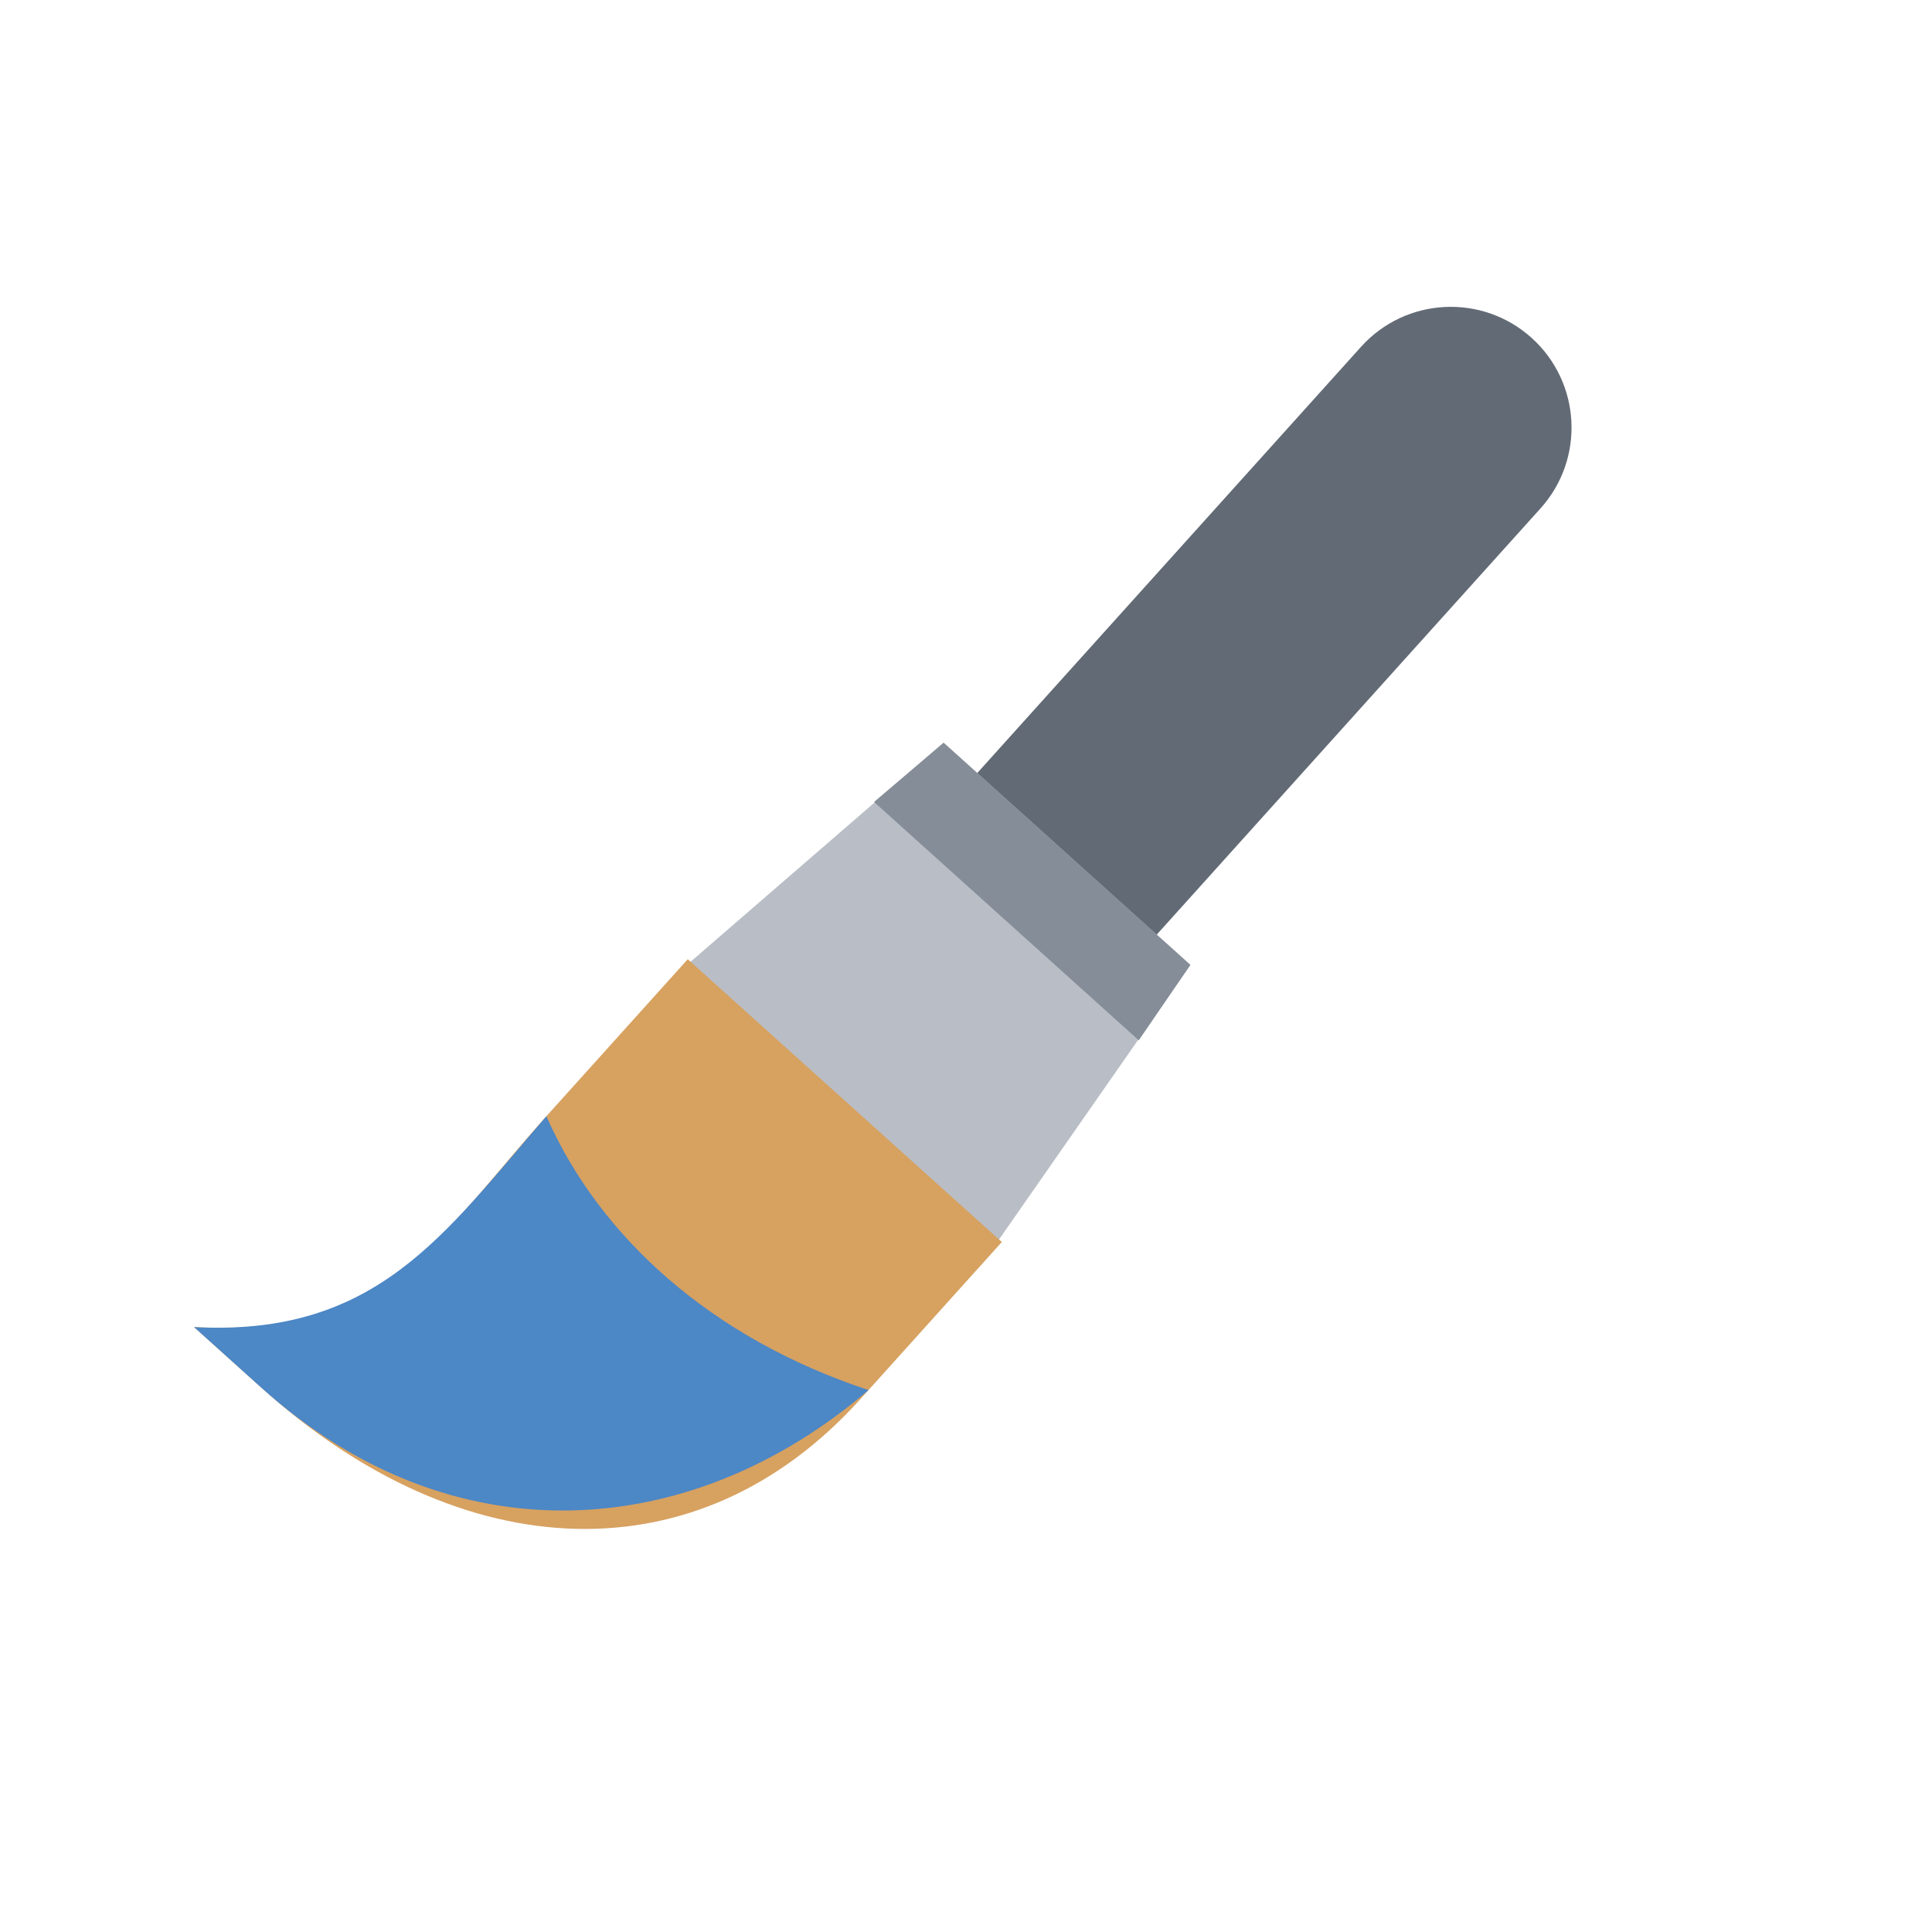
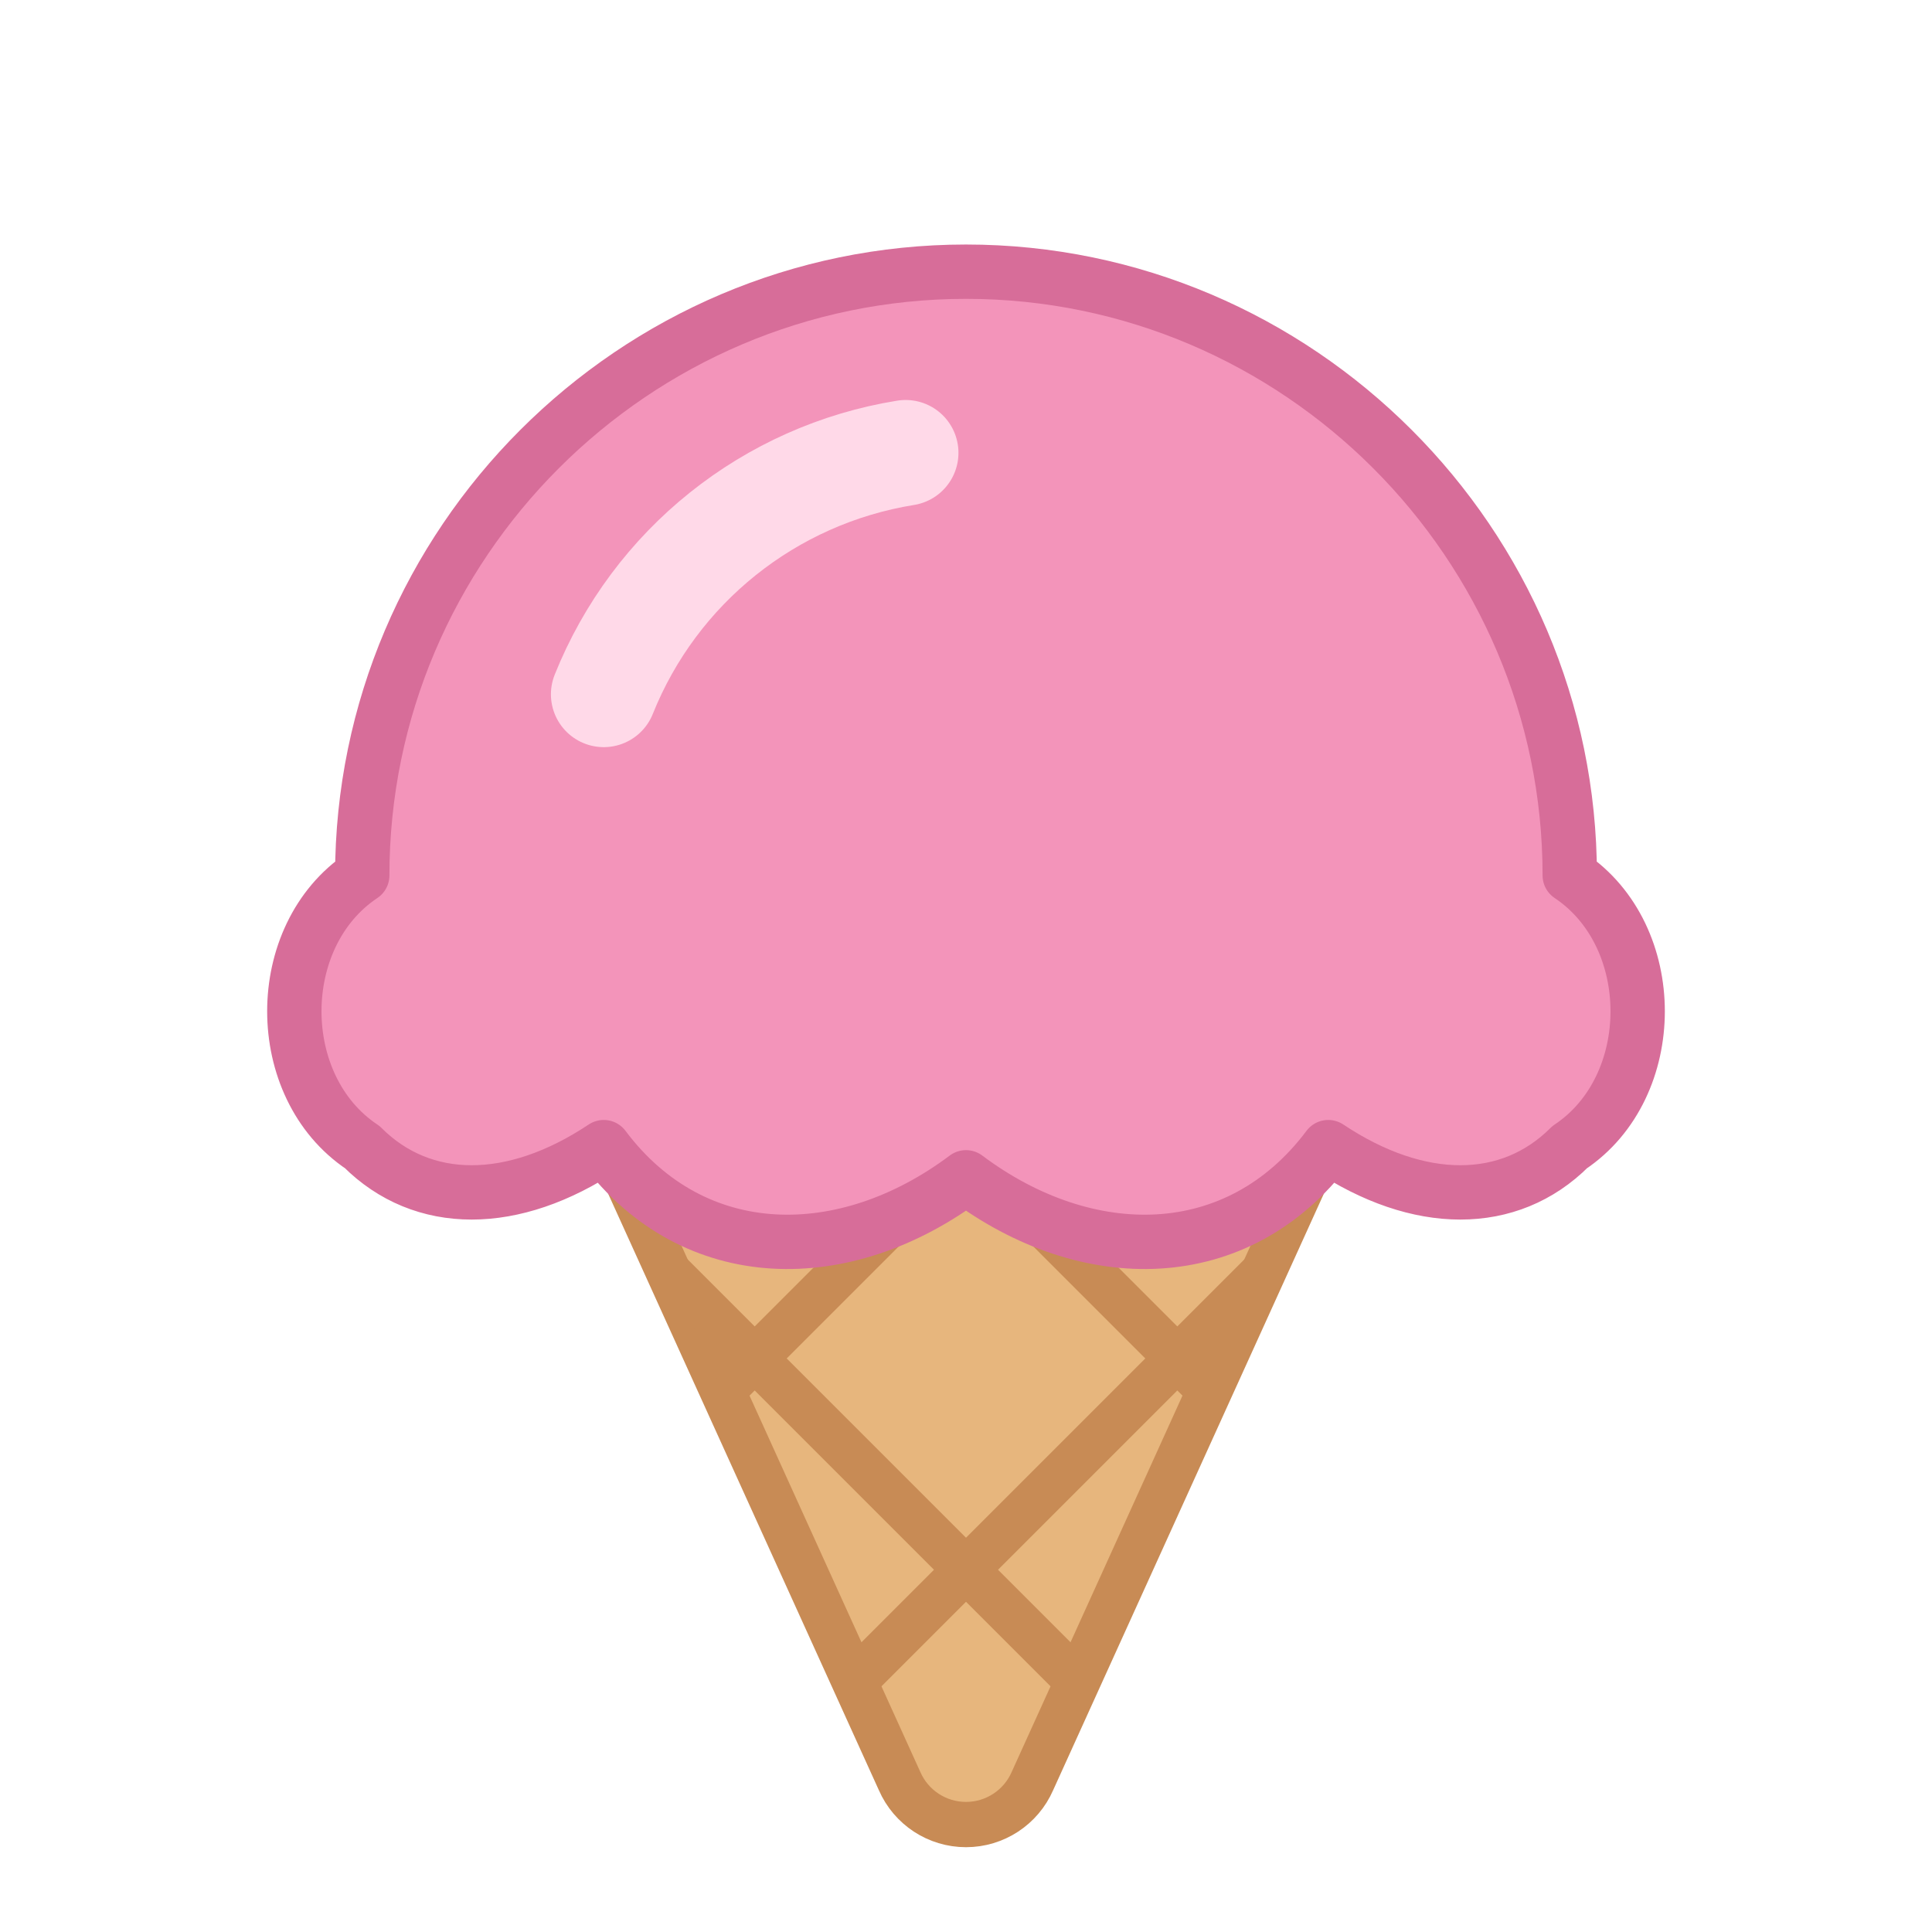
<svg xmlns="http://www.w3.org/2000/svg" viewBox="0 0 64 64" fill="none">
-   <g transform="rotate(42 32 32)">
-     <path d="M28 8a4 4 0 0 1 8 0v22h-8V8Z" fill="#626a75" />
-     <path d="M26.5 27h11l1.5 12H25l1.5-12Z" fill="#b9bec6" />
-     <path d="M26.5 27h11l.4 3H26.1l.4-3Z" fill="#858d98" />
-     <path d="M25 38h14v7c0 8-6 13-15 13h-3c5-4 4-8 4-13v-7Z" fill="#d7a160" />
-     <path d="M25 45c4 1.8 9 1.8 14-.4C38 52.3 32.5 58 24 58h-3c4.7-3.8 4.1-7.8 4-13Z" fill="#4c87c6" />
-   </g>
+   <defs>
+     <path id="cone" d="M18 33h28L34.2 59a2.4 2.4 0 0 1-4.4 0L18 33Z" />
+     <clipPath id="waffle">
+       <use href="#cone" />
+     </clipPath>
+   </defs>
+   <use href="#cone" fill="#E7B67D" stroke="#C88B55" stroke-width="1.5" stroke-linejoin="round" />
+   <path d="m16 36 27 27M26 32l24 24M48 36 21 63M38 32 14 56" stroke="#C88B55" stroke-width="1.5" clip-path="url(#waffle)" />
+   <path d="M12 29C12 18 21 9 32 9s20 9 20 20c3 2 3 7 0 9-2 2-5 2-8 0-3 4-8 4-12 1-4 3-9 3-12-1-3 2-6 2-8 0-3-2-3-7 0-9Z" fill="#F394BA" stroke="#D76D99" stroke-width="1.8" stroke-linejoin="round" />
+   <path d="M20 23a13 13 0 0 1 10-8" stroke="#FFD9E8" stroke-width="3.5" stroke-linecap="round" />
</svg>
